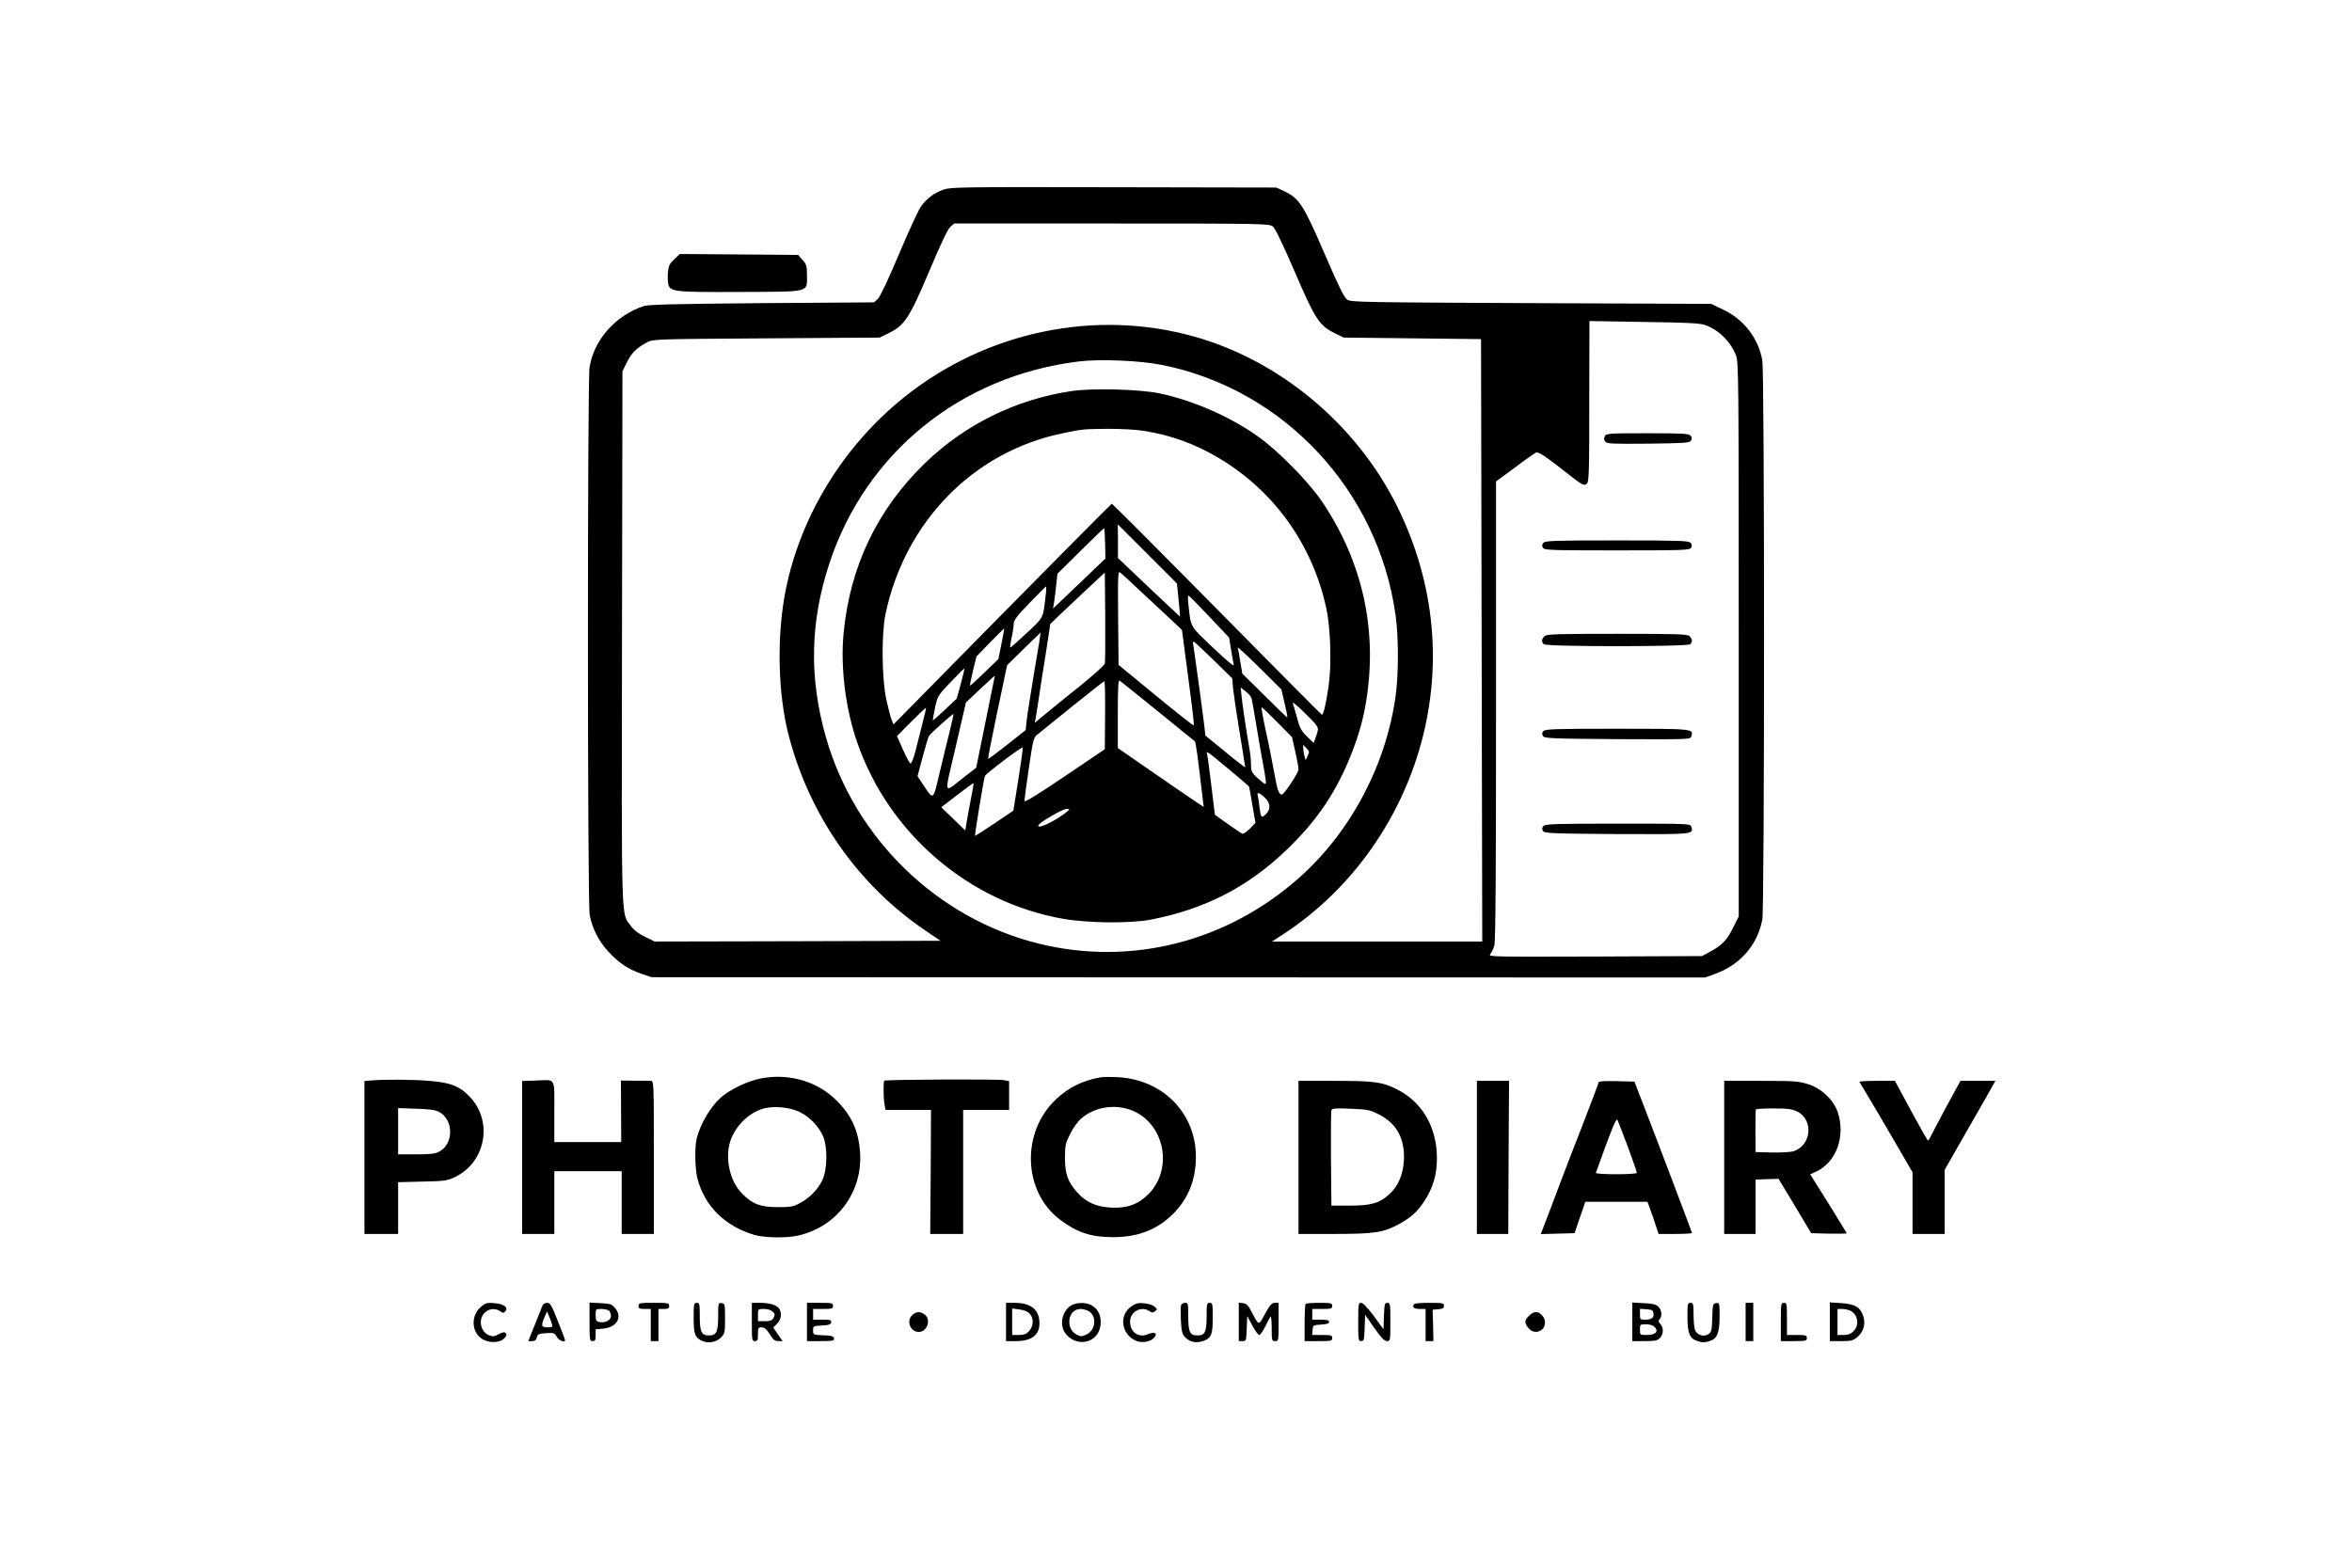
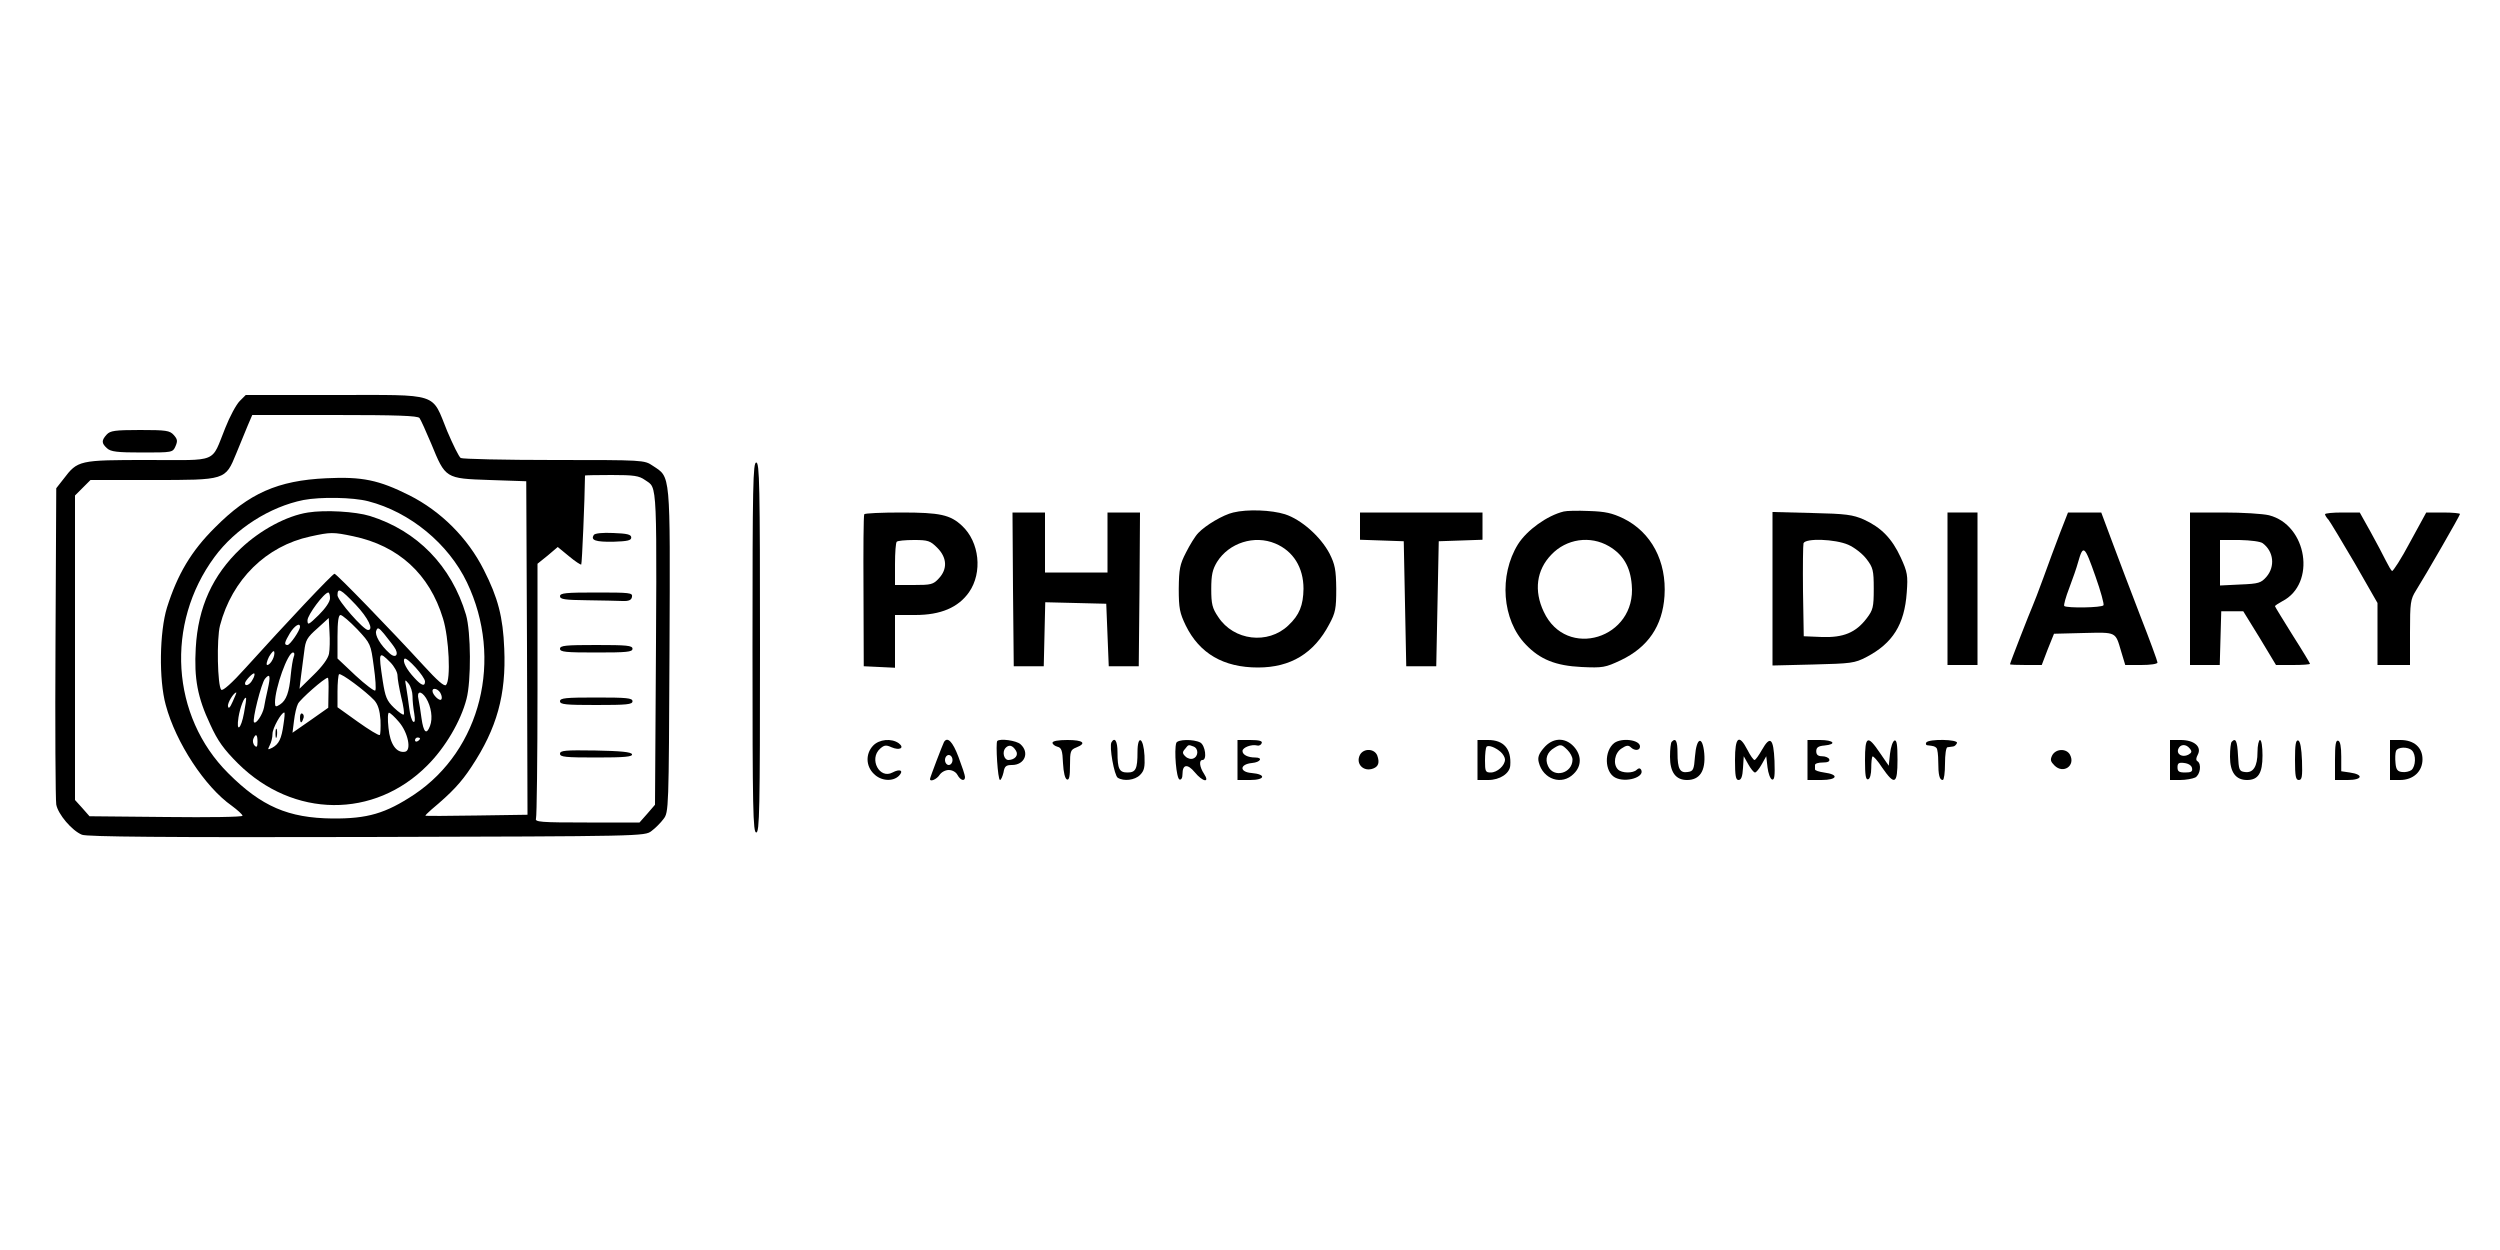
- <svg xmlns="http://www.w3.org/2000/svg" version="1.0" width="1536pt" height="1024pt" viewBox="0 0 1536 1024" preserveAspectRatio="xMidYMid meet">
-   <g transform="translate(0,1024) scale(0.1,-0.1)" fill="#000000" stroke="none">
-     <path d="M6163 9002 c-64 -23 -114 -60 -151 -115 -16 -23 -80 -162 -142 -309 -69 -164 -122 -276 -137 -290 l-25 -23 -731 -5 c-564 -5 -741 -9 -772 -19 -184 -60 -327 -221 -355 -401 -14 -94 -14 -3496 1 -3575 16 -89 59 -173 123 -242 68 -73 128 -114 216 -144 l65 -22 3440 -1 3440 -1 64 23 c166 60 279 190 310 356 15 83 15 3568 0 3652 -26 145 -120 267 -256 332 l-78 37 -1175 5 c-1076 5 -1178 6 -1201 22 -20 12 -56 86 -150 304 -137 317 -165 360 -264 406 l-50 23 -1060 2 c-997 2 -1063 1 -1112 -15z m2149 -241 c16 -13 62 -108 144 -297 133 -310 160 -351 262 -401 l57 -28 448 -5 449 -5 4 -1967 4 -1968 -686 0 -687 0 74 48 c451 295 782 766 914 1302 124 507 63 1027 -177 1505 -266 527 -760 939 -1317 1096 -649 183 -1361 34 -1898 -397 -394 -316 -675 -773 -772 -1259 -59 -294 -52 -673 19 -946 135 -524 453 -979 893 -1277 l99 -67 -933 -3 -934 -2 -63 31 c-43 21 -73 44 -93 72 -63 87 -60 -27 -57 1883 l3 1739 28 57 c30 61 64 95 131 131 41 22 42 22 781 27 l740 5 57 28 c106 52 136 98 265 402 74 177 122 278 139 293 l25 22 1028 0 c1000 0 1029 -1 1053 -19z m2826 -645 c87 -31 163 -107 199 -197 17 -41 18 -147 18 -1855 l0 -1810 -38 -76 c-39 -80 -74 -115 -157 -159 l-45 -24 -699 -3 c-670 -2 -699 -2 -684 15 9 10 21 36 27 58 8 28 11 484 11 1535 l0 1495 122 90 c66 50 129 94 138 98 17 9 57 -18 253 -172 47 -36 62 -43 75 -34 20 12 21 23 21 632 l1 434 358 -6 c287 -4 365 -8 400 -21z m-3548 -260 c796 -160 1411 -820 1524 -1635 20 -139 20 -382 1 -521 -61 -453 -292 -891 -627 -1190 -474 -423 -1101 -582 -1703 -434 -662 163 -1200 684 -1390 1344 -112 390 -105 756 21 1139 238 724 858 1226 1629 1320 139 17 402 6 545 -23z" />
-     <path d="M10481 7391 c-7 -13 -7 -23 2 -35 11 -15 40 -16 281 -14 238 3 270 5 279 20 8 12 7 21 -2 32 -12 14 -49 16 -282 16 -251 0 -269 -1 -278 -19z" />
-     <path d="M10079 6694 c-9 -11 -10 -20 -2 -32 9 -16 53 -17 483 -17 430 0 474 1 483 17 8 12 7 21 -2 32 -12 14 -67 16 -481 16 -414 0 -469 -2 -481 -16z" />
-     <path d="M10086 6084 c-19 -19 -20 -36 -4 -52 17 -17 939 -17 956 0 16 16 15 33 -4 52 -14 14 -70 16 -474 16 -404 0 -460 -2 -474 -16z" />
-     <path d="M10079 5464 c-9 -11 -10 -20 -2 -32 9 -15 55 -17 486 -20 472 -2 476 -2 482 18 16 50 17 50 -485 50 -414 0 -469 -2 -481 -16z" />
-     <path d="M10079 4844 c-9 -11 -10 -20 -2 -32 9 -15 54 -17 480 -20 505 -2 504 -3 488 48 -6 20 -11 20 -479 20 -420 0 -475 -2 -487 -16z" />
-     <path d="M6994 7685 c-363 -55 -692 -218 -953 -470 -312 -302 -491 -676 -532 -1114 -21 -223 13 -494 91 -716 207 -592 728 -1038 1340 -1146 164 -29 439 -32 575 -6 350 68 629 210 880 449 207 197 335 388 434 643 49 126 77 230 95 348 71 457 -26 894 -285 1283 -90 135 -290 339 -429 437 -178 126 -421 232 -635 277 -131 28 -445 36 -581 15z m481 -260 c177 -29 330 -85 485 -177 362 -216 612 -566 702 -983 28 -132 35 -370 14 -510 -18 -122 -34 -188 -44 -183 -4 2 -313 312 -686 691 -373 378 -682 687 -685 687 -3 0 -325 -325 -716 -721 l-710 -721 -12 30 c-7 16 -22 76 -35 133 -30 139 -32 429 -5 559 128 603 574 1059 1153 1179 140 29 133 28 299 30 91 0 185 -5 240 -14z m222 -1103 c6 -59 10 -108 9 -109 0 -1 -92 85 -203 190 l-202 192 0 110 -1 110 193 -193 193 -193 11 -107z m-480 369 l2 -99 -171 -164 -171 -163 8 50 c4 28 11 79 14 114 l7 64 150 148 c82 81 151 148 154 148 3 1 6 -44 7 -98z m251 -331 c74 -69 160 -150 193 -180 l58 -55 25 -190 c47 -355 56 -428 51 -433 -2 -2 -113 85 -247 195 l-243 200 -3 308 c-2 293 -1 307 15 294 10 -7 78 -70 151 -139z m-253 -455 c-3 -11 -76 -76 -161 -145 -86 -69 -188 -151 -227 -184 l-70 -58 7 33 c3 19 13 79 21 134 8 55 28 185 45 289 l29 190 43 42 c24 23 104 99 178 168 l135 126 3 -287 c1 -159 0 -297 -3 -308z m-387 438 c-17 -145 -11 -134 -123 -238 -56 -52 -104 -95 -107 -95 -3 0 1 28 8 63 8 34 14 75 14 92 0 23 20 50 103 136 56 58 105 107 108 108 3 0 2 -29 -3 -66z m1069 -130 l130 -138 12 -75 c6 -41 15 -86 18 -100 5 -18 -32 12 -135 109 -153 146 -144 130 -160 274 -5 37 -5 67 -1 67 4 0 65 -62 136 -137z m-1357 -179 l-20 -99 -91 -88 c-50 -49 -92 -87 -94 -85 -2 2 7 45 19 97 l23 93 89 92 c49 50 90 91 92 90 1 0 -7 -45 -18 -100z m214 -184 c-23 -140 -46 -283 -49 -317 l-7 -62 -121 -96 c-66 -52 -122 -94 -124 -92 -2 2 25 141 60 308 l64 304 109 107 c60 59 109 106 110 105 1 -1 -18 -117 -42 -257z m1170 80 l123 -121 6 -67 c4 -37 20 -150 37 -252 17 -102 33 -202 36 -224 l6 -39 -23 17 c-13 9 -72 55 -130 104 l-107 87 -6 55 c-15 123 -67 502 -72 530 -4 16 -3 30 0 30 4 0 62 -54 130 -120z m465 -283 c12 -50 20 -91 18 -93 -1 -2 -68 62 -148 142 l-146 144 -13 77 c-6 42 -14 84 -17 92 -3 9 60 -49 140 -128 l145 -144 21 -90z m-2114 127 l-27 -97 -77 -73 c-42 -39 -77 -71 -79 -69 -1 1 5 38 14 81 17 78 18 80 103 169 47 50 87 89 89 89 2 -1 -9 -46 -23 -100z m161 -249 l-61 -300 -75 -58 c-144 -112 -136 -137 -59 194 l67 290 93 88 c52 49 95 88 96 87 0 0 -27 -136 -61 -301z m1123 71 c129 -105 238 -194 243 -197 7 -4 17 -74 53 -382 l6 -48 -63 42 c-35 23 -161 110 -280 192 l-218 151 0 223 c0 177 3 223 13 217 6 -4 117 -94 246 -198z m-342 -28 l-2 -222 -262 -177 c-180 -122 -263 -172 -263 -161 0 9 13 106 29 215 26 178 31 199 52 216 13 10 116 94 229 185 113 91 208 166 212 166 4 0 6 -100 5 -222z m957 108 c3 -11 17 -91 31 -176 14 -85 32 -189 40 -230 24 -133 26 -150 17 -150 -5 0 -27 17 -50 38 -37 35 -42 44 -42 84 0 24 -4 69 -9 99 -19 104 -50 314 -54 361 l-4 47 33 -26 c19 -14 36 -35 38 -47z m432 -206 c-2 -14 -10 -38 -16 -54 l-11 -29 -44 43 c-37 36 -47 55 -65 123 -12 44 -24 87 -27 96 -3 9 33 -22 81 -69 73 -71 86 -89 82 -110z m-2582 44 c-14 -54 -35 -136 -46 -182 -12 -47 -26 -81 -32 -79 -6 2 -28 43 -50 92 l-38 87 93 94 c51 51 94 92 96 90 2 -1 -8 -47 -23 -102z m2317 9 l97 -98 21 -95 c12 -52 21 -104 21 -116 0 -22 -94 -164 -109 -164 -19 0 -30 31 -50 145 -12 66 -36 189 -55 273 -18 83 -30 152 -27 152 4 0 50 -44 102 -97z m-2140 -64 c-16 -62 -45 -185 -66 -272 -42 -178 -38 -175 -104 -76 l-39 59 33 124 c18 68 37 131 42 139 9 16 156 147 160 143 1 -1 -10 -54 -26 -117z m449 -313 l-32 -201 -123 -83 c-67 -45 -125 -82 -127 -82 -5 0 56 369 64 391 6 16 243 195 247 186 2 -5 -11 -100 -29 -211z m1890 157 l-13 -28 -8 25 c-4 14 -7 36 -8 50 l-1 24 22 -21 c19 -20 20 -25 8 -50z m-512 -90 c70 -58 128 -108 129 -111 2 -4 12 -59 22 -122 l20 -115 -37 -38 c-20 -20 -42 -35 -48 -33 -6 2 -50 31 -96 64 l-84 60 -23 189 c-12 103 -25 196 -28 207 -7 25 -4 23 145 -101z m-1688 -194 c-11 -57 -24 -126 -28 -154 l-8 -50 -78 76 -79 76 104 80 c57 44 105 79 107 78 1 -1 -6 -49 -18 -106z m1919 12 c39 -36 41 -78 7 -110 -28 -27 -32 -23 -41 49 -3 30 -9 63 -11 73 -8 25 10 21 45 -12z m-1297 -98 c-72 -57 -190 -113 -181 -84 7 19 161 109 185 107 23 -1 23 -1 -4 -23z" />
-     <path d="M4404 8547 c-31 -28 -37 -41 -42 -85 -2 -28 -1 -63 2 -77 13 -51 35 -54 468 -52 466 2 438 -5 438 108 0 62 -3 72 -29 101 l-29 33 -386 3 -386 3 -36 -34z" />
-     <path d="M4965 3195 c-84 -17 -194 -70 -253 -120 -70 -61 -135 -169 -162 -270 -14 -57 -12 -201 5 -264 47 -180 181 -311 370 -367 69 -20 214 -22 290 -4 251 58 418 282 402 540 -10 147 -58 251 -165 352 -124 119 -310 169 -487 133z m258 -219 c64 -31 120 -89 151 -155 31 -68 30 -216 -2 -286 -29 -63 -83 -119 -147 -153 -44 -24 -61 -27 -145 -27 -113 0 -165 19 -233 88 -80 79 -114 230 -78 342 30 93 111 177 201 209 69 25 183 17 253 -18z" />
-     <path d="M7195 3204 c-119 -19 -213 -64 -298 -144 -230 -215 -217 -604 26 -787 111 -84 202 -114 347 -114 163 0 287 49 392 153 98 98 148 223 148 371 0 285 -214 504 -508 521 -42 2 -90 2 -107 0z m192 -215 c217 -82 279 -382 113 -549 -69 -68 -139 -93 -245 -88 -96 5 -162 35 -219 98 -62 69 -81 121 -81 225 0 82 3 97 33 157 20 40 49 81 74 103 87 74 214 95 325 54z" />
-     <path d="M2428 3183 l-48 -4 0 -500 0 -499 110 0 110 0 0 169 0 169 158 4 c145 3 161 5 212 29 198 94 251 355 105 517 -68 76 -130 101 -273 112 -114 9 -278 10 -374 3z m440 -206 c95 -51 96 -208 1 -259 -27 -14 -56 -18 -151 -18 l-118 0 0 151 0 151 118 -4 c87 -3 125 -8 150 -21z" />
-     <path d="M3498 3182 l-88 -3 0 -499 0 -500 105 0 105 0 0 205 0 205 220 0 220 0 0 -205 0 -205 105 0 105 0 0 500 c0 493 0 500 -20 500 -11 1 -59 1 -107 1 l-88 1 1 -201 1 -201 -218 0 -219 0 0 199 c0 229 13 208 -122 203z" />
-     <path d="M5775 3181 c-7 -6 -6 -109 1 -153 l7 -38 149 0 148 0 -2 -405 -3 -405 108 0 107 0 0 405 0 405 150 0 150 0 0 94 0 94 -37 7 c-40 7 -771 4 -778 -4z" />
-     <path d="M8480 2680 l0 -500 233 0 c258 0 320 9 417 61 81 43 127 84 171 152 58 89 83 175 83 282 0 201 -96 367 -260 449 -97 49 -149 56 -406 56 l-238 0 0 -500z m528 279 c115 -59 169 -161 160 -303 -6 -90 -38 -164 -92 -214 -66 -61 -120 -77 -261 -77 l-120 0 -3 305 c-1 168 0 311 3 319 4 11 29 13 126 9 112 -5 125 -7 187 -39z" />
-     <path d="M9645 2680 l0 -500 102 0 103 0 2 500 3 500 -105 0 -105 0 0 -500z" />
-     <path d="M10440 3171 c0 -6 -52 -144 -116 -308 -64 -164 -124 -320 -134 -348 -10 -27 -43 -114 -73 -193 l-55 -143 110 3 111 3 35 103 35 102 203 0 203 0 19 -52 c11 -29 27 -77 36 -105 l18 -53 109 0 c60 0 109 3 109 6 0 5 -278 738 -353 929 l-23 60 -117 3 c-72 2 -117 -1 -117 -7z m191 -422 c32 -88 59 -165 59 -170 0 -5 -58 -9 -136 -9 -75 0 -134 4 -132 9 2 4 32 88 67 185 47 126 67 172 74 161 4 -9 35 -88 68 -176z" />
-     <path d="M11260 2680 l0 -500 103 0 102 0 0 178 0 177 75 3 75 2 107 -177 106 -178 116 -3 c64 -1 116 0 116 2 0 3 -54 90 -119 195 l-119 190 44 21 c127 62 186 227 137 381 -26 82 -108 161 -197 188 -61 19 -93 21 -307 21 l-239 0 0 -500z m476 300 c112 -55 93 -228 -28 -261 -21 -5 -84 -8 -140 -7 l-103 3 -1 135 c0 74 1 138 3 143 2 4 54 7 115 7 92 0 119 -4 154 -20z" />
-     <path d="M12143 3173 c3 -5 29 -48 59 -98 30 -49 107 -181 171 -291 l117 -201 0 -202 0 -201 105 0 105 0 0 209 0 210 153 268 c85 147 159 278 166 291 l12 22 -114 0 -114 0 -91 -167 c-50 -93 -96 -180 -103 -195 -7 -16 -15 -28 -18 -28 -3 0 -53 88 -111 195 l-105 195 -118 0 c-65 0 -116 -3 -114 -7z" />
-     <path d="M3142 1705 c-66 -55 -65 -160 1 -207 44 -32 118 -32 149 -1 17 18 20 25 10 35 -9 9 -19 7 -46 -7 -29 -16 -38 -17 -64 -6 -55 23 -70 104 -27 146 28 28 70 32 102 10 18 -13 22 -13 34 1 20 24 -11 47 -73 52 -47 4 -58 1 -86 -23z" />
-     <path d="M3541 1708 c-5 -13 -18 -45 -29 -73 -11 -27 -29 -74 -41 -102 l-21 -53 25 0 c18 0 26 7 31 24 5 21 12 25 61 28 52 3 56 1 69 -24 13 -24 54 -41 54 -22 0 4 -21 60 -47 125 -41 104 -50 119 -70 119 -15 0 -27 -8 -32 -22z m63 -116 c7 -20 4 -22 -28 -22 -41 0 -44 9 -20 66 l16 38 13 -30 c7 -17 16 -40 19 -52z" />
-     <path d="M3850 1606 c0 -119 1 -126 20 -126 17 0 20 7 20 39 l0 38 52 5 c88 9 125 76 74 135 -21 24 -32 28 -95 31 l-71 4 0 -126z m128 72 c7 -7 12 -22 12 -35 0 -27 -41 -47 -77 -38 -19 4 -23 12 -23 45 0 40 0 40 38 40 21 0 43 -5 50 -12z" />
-     <path d="M4170 1710 c0 -17 7 -20 40 -20 l40 0 0 -105 0 -105 25 0 25 0 0 105 0 105 35 0 c28 0 35 4 35 20 0 19 -7 20 -100 20 -93 0 -100 -1 -100 -20z" />
-     <path d="M4530 1632 c0 -108 9 -131 59 -152 41 -17 92 -6 122 26 22 23 24 34 24 122 0 93 -1 97 -22 100 -22 3 -23 1 -23 -85 0 -104 -11 -126 -60 -126 -49 0 -60 22 -60 125 0 81 -2 88 -20 88 -19 0 -20 -7 -20 -98z" />
-     <path d="M4910 1605 c0 -118 1 -125 20 -125 17 0 20 7 20 45 0 41 2 45 24 45 18 0 32 -12 53 -45 22 -36 34 -45 56 -45 l28 0 -31 44 -30 45 25 25 c26 26 32 64 15 96 -13 24 -62 40 -126 40 l-54 0 0 -125z m134 69 c19 -18 19 -20 6 -45 -8 -14 -21 -19 -55 -19 l-45 0 0 40 c0 40 0 40 39 40 23 0 46 -7 55 -16z" />
-     <path d="M5270 1605 l0 -125 89 0 c79 0 89 2 87 18 -2 14 -15 18 -69 20 -67 3 -67 3 -67 32 0 28 1 29 57 32 46 2 59 7 61 21 3 15 -5 17 -57 17 l-61 0 0 35 0 35 65 0 c58 0 65 2 65 20 0 18 -7 20 -85 20 l-85 0 0 -125z" />
-     <path d="M6570 1605 l0 -125 65 0 c111 0 162 47 152 137 -8 75 -62 113 -162 113 l-55 0 0 -125z m153 56 c29 -29 28 -83 -3 -116 -18 -19 -33 -25 -67 -25 l-43 0 0 86 0 87 46 -6 c28 -3 54 -13 67 -26z" />
-     <path d="M6999 1715 c-61 -33 -83 -127 -43 -182 72 -99 218 -67 231 51 7 58 -13 104 -57 129 -34 21 -95 21 -131 2z m105 -36 c60 -28 55 -126 -9 -156 -28 -13 -36 -14 -61 -2 -79 38 -62 169 23 169 12 0 33 -5 47 -11z" />
-     <path d="M7390 1708 c-87 -59 -67 -189 34 -228 36 -13 90 -4 112 21 27 30 6 43 -39 24 -62 -26 -117 13 -117 83 0 64 74 104 126 68 16 -11 23 -12 37 -1 16 11 16 13 -3 30 -11 10 -41 20 -67 22 -39 4 -55 0 -83 -19z" />
-     <path d="M7713 1715 c-3 -9 -3 -54 -1 -100 4 -71 8 -89 27 -109 30 -32 71 -41 116 -26 55 18 65 41 65 152 0 91 -1 98 -20 98 -18 0 -20 -7 -20 -88 0 -103 -11 -125 -60 -125 -49 0 -60 22 -60 125 0 82 -1 88 -20 88 -11 0 -23 -7 -27 -15z" />
-     <path d="M8090 1606 l0 -126 25 0 c23 0 24 2 27 82 l3 82 33 -62 c18 -34 39 -62 46 -62 7 0 25 27 41 60 16 33 31 60 34 60 3 0 6 -36 6 -80 0 -76 1 -80 23 -80 22 0 22 2 22 125 l0 125 -24 0 c-20 0 -32 -13 -64 -71 -45 -81 -38 -83 -93 21 -18 34 -31 46 -52 48 l-27 3 0 -125z" />
-     <path d="M8527 1723 c-4 -3 -7 -60 -7 -125 l0 -118 90 0 c83 0 90 1 90 20 0 18 -7 20 -66 20 l-65 0 3 33 c3 31 4 32 56 35 37 2 52 7 52 18 0 10 -14 14 -55 14 l-55 0 0 35 0 35 65 0 c58 0 65 2 65 20 0 18 -7 20 -83 20 -46 0 -87 -3 -90 -7z" />
-     <path d="M8870 1605 c0 -118 1 -125 20 -125 17 0 19 8 22 86 l3 86 60 -86 c45 -64 66 -86 83 -86 22 0 22 2 22 125 0 118 -1 125 -20 125 -17 0 -19 -8 -22 -86 l-3 -87 -63 87 c-42 56 -71 86 -83 86 -18 0 -19 -9 -19 -125z" />
-     <path d="M9237 1723 c-19 -19 -5 -33 33 -33 l40 0 0 -105 0 -105 26 0 25 0 -2 103 -3 102 37 3 c29 3 37 7 37 23 0 17 -8 19 -93 19 -52 0 -97 -3 -100 -7z" />
-     <path d="M10660 1606 l0 -126 80 0 c67 0 83 3 100 20 24 24 26 67 3 92 -13 14 -14 21 -5 30 19 19 14 63 -9 84 -15 14 -40 20 -95 22 l-74 4 0 -126z m138 55 c4 -29 -12 -41 -55 -41 -31 0 -33 2 -33 36 l0 35 43 -3 c36 -3 43 -7 45 -27z m6 -87 c31 -31 9 -54 -51 -54 -42 0 -43 0 -43 35 0 34 1 35 39 35 23 0 46 -7 55 -16z" />
-     <path d="M11020 1640 c0 -110 14 -143 66 -160 28 -10 46 -10 76 -1 53 16 68 53 68 166 0 84 -1 86 -22 83 -22 -3 -23 -8 -26 -96 -2 -84 -5 -93 -26 -107 -28 -19 -69 -7 -85 24 -6 11 -11 56 -11 100 0 74 -2 81 -20 81 -19 0 -20 -7 -20 -90z" />
-     <path d="M11400 1605 l0 -125 25 0 25 0 0 125 0 125 -25 0 -25 0 0 -125z" />
-     <path d="M11630 1605 l0 -125 85 0 c78 0 85 2 85 20 0 18 -7 20 -65 20 l-65 0 0 105 c0 98 -1 105 -20 105 -19 0 -20 -7 -20 -125z" />
-     <path d="M11950 1606 l0 -126 74 0 c65 0 78 3 105 26 42 35 56 87 39 138 -20 58 -53 78 -142 84 l-76 5 0 -127z m133 73 c50 -23 62 -95 22 -134 -18 -18 -35 -25 -65 -25 l-40 0 0 85 0 85 30 0 c16 0 40 -5 53 -11z" />
-     <path d="M5960 1652 c-44 -36 -17 -112 40 -112 56 0 83 82 38 114 -29 21 -51 20 -78 -2z" />
-     <path d="M9985 1645 c-30 -29 -31 -45 -4 -79 38 -48 109 -24 109 37 0 32 -32 67 -60 67 -12 0 -32 -11 -45 -25z" />
+ <svg xmlns="http://www.w3.org/2000/svg" version="1.0" width="1000pt" height="500pt" viewBox="0 0 1000 500" preserveAspectRatio="xMidYMid meet">
+   <g transform="translate(0,500) scale(0.1,-0.1)" fill="#000000" stroke="none">
+     <path d="M959 3396 c-14 -14 -40 -62 -58 -108 -58 -143 -23 -128 -309 -128 -277 0 -281 -1 -338 -76 l-29 -37 -3 -616 c-2 -339 0 -631 3 -649 7 -39 63 -105 103 -121 20 -8 329 -11 1139 -9 1105 3 1112 3 1139 24 15 11 37 33 48 48 21 27 21 39 24 674 3 722 5 691 -67 739 -34 23 -36 23 -395 23 -199 0 -367 4 -373 8 -7 4 -31 53 -54 107 -64 157 -26 145 -448 145 l-358 0 -24 -24z m719 -68 c5 -7 26 -53 47 -103 57 -139 56 -139 233 -145 l147 -5 3 -667 2 -667 -202 -3 c-112 -2 -205 -2 -206 -1 -2 1 9 12 24 25 81 68 118 107 160 171 102 154 139 289 131 472 -5 127 -25 204 -82 316 -64 127 -171 234 -298 298 -122 61 -188 75 -332 68 -194 -9 -309 -60 -445 -197 -95 -94 -150 -187 -192 -320 -30 -97 -33 -289 -5 -390 40 -150 157 -328 264 -403 23 -17 43 -35 43 -40 0 -5 -133 -7 -306 -5 l-306 3 -29 33 -29 32 0 609 0 609 31 31 31 31 246 0 c296 0 293 -1 337 106 16 38 36 88 46 112 l18 42 329 0 c252 0 332 -3 340 -12z m902 -248 c51 -36 48 23 42 -977 l-2 -322 -31 -36 -31 -35 -210 0 c-188 0 -209 2 -204 16 3 9 6 241 6 517 l0 502 41 33 40 34 45 -37 c25 -21 47 -35 49 -33 3 3 14 261 15 356 0 1 48 2 106 2 90 0 110 -3 134 -20z m-1107 -85 c167 -43 321 -170 395 -325 146 -306 56 -669 -211 -848 -115 -76 -187 -97 -327 -96 -177 2 -284 48 -417 181 -229 228 -252 598 -55 865 83 113 221 201 356 228 68 13 198 11 259 -5z" />
+     <path d="M2375 2860 c-13 -21 7 -28 78 -27 57 2 72 5 72 17 0 12 -16 16 -72 18 -42 2 -74 -1 -78 -8z" />
+     <path d="M2240 2615 c0 -12 19 -15 108 -16 59 -1 123 -2 142 -3 26 -1 36 4 38 17 3 16 -9 17 -142 17 -123 0 -146 -2 -146 -15z" />
+     <path d="M2240 2405 c0 -13 23 -15 145 -15 122 0 145 2 145 15 0 13 -23 15 -145 15 -122 0 -145 -2 -145 -15z" />
+     <path d="M2240 2195 c0 -13 23 -15 145 -15 122 0 145 2 145 15 0 13 -23 15 -145 15 -122 0 -145 -2 -145 -15z" />
+     <path d="M2240 1985 c0 -13 22 -15 146 -15 112 0 145 3 142 13 -3 9 -44 13 -146 15 -122 2 -142 0 -142 -13z" />
+     <path d="M1232 2950 c-85 -13 -191 -70 -269 -144 -112 -106 -171 -234 -180 -398 -7 -122 7 -198 58 -306 30 -66 54 -99 111 -156 221 -219 545 -222 758 -7 71 71 133 176 156 265 19 72 18 268 -2 337 -58 195 -195 336 -384 395 -58 18 -180 25 -248 14z m181 -95 c181 -38 305 -151 359 -329 24 -77 32 -246 12 -266 -7 -7 -35 18 -89 77 -133 145 -349 368 -357 368 -8 0 -198 -202 -356 -377 -54 -60 -91 -93 -97 -87 -15 15 -19 204 -5 257 48 184 185 318 361 356 82 18 91 18 172 1z m10 -274 c50 -53 73 -101 49 -101 -18 0 -122 119 -122 139 0 32 12 26 73 -38z m-103 26 c0 -14 -18 -40 -45 -67 -41 -40 -45 -42 -45 -21 0 21 66 110 83 111 4 0 7 -10 7 -23z m109 -124 c54 -58 54 -59 66 -148 7 -49 10 -93 6 -97 -3 -4 -39 23 -79 60 l-72 68 0 87 c0 62 4 87 12 87 7 0 37 -26 67 -57z m-113 -98 c-4 -20 -27 -51 -62 -85 l-56 -55 6 50 c4 28 9 73 13 100 5 44 11 55 52 91 l46 42 3 -57 c2 -31 1 -70 -2 -86z m-116 108 c0 -15 -40 -73 -50 -73 -15 0 -12 11 10 48 18 29 40 43 40 25z m376 -80 c22 -30 8 -50 -18 -26 -36 32 -60 73 -53 90 5 15 10 13 31 -12 13 -17 32 -40 40 -52z m-486 -52 c-6 -12 -15 -21 -21 -21 -5 0 -2 15 7 33 10 17 19 27 21 20 2 -7 -1 -21 -7 -32z m85 12 c-4 -10 -9 -43 -12 -73 -6 -69 -18 -102 -43 -118 -17 -11 -20 -10 -20 8 0 58 51 200 72 200 6 0 7 -8 3 -17z m386 -22 c16 -16 29 -40 29 -53 0 -13 7 -52 15 -87 9 -35 13 -66 10 -69 -3 -3 -20 9 -39 27 -29 28 -35 43 -45 107 -18 119 -16 121 30 75z m139 -77 c0 -21 -14 -17 -42 14 -32 34 -49 67 -40 77 9 9 82 -72 82 -91z m-690 7 c-10 -20 -30 -29 -30 -14 0 10 33 44 37 39 3 -2 0 -14 -7 -25z m487 -82 c15 -17 22 -40 25 -79 1 -31 0 -58 -3 -60 -4 -3 -43 21 -88 53 l-81 58 0 63 c0 34 3 65 6 69 7 7 106 -67 141 -104z m-426 44 c-6 -26 -13 -59 -15 -73 -6 -29 -32 -68 -40 -59 -8 8 29 156 44 174 20 24 23 11 11 -42z m243 -13 l-1 -61 -71 -50 -72 -50 6 48 c3 26 10 57 16 68 9 18 105 103 119 104 3 1 4 -26 3 -59z m336 -14 c0 -17 3 -49 7 -70 4 -25 3 -37 -4 -33 -6 4 -13 28 -16 54 -3 26 -9 64 -12 83 -6 33 -6 34 9 16 9 -11 16 -34 16 -50z m114 7 c4 -9 4 -18 1 -21 -7 -8 -35 19 -35 34 0 17 27 7 34 -13z m-833 -29 c-11 -25 -17 -31 -19 -19 -3 13 23 55 33 55 2 0 -5 -16 -14 -36z m773 14 c21 -34 28 -81 16 -112 -14 -37 -26 -26 -34 31 -3 26 -9 60 -12 76 -8 33 10 36 30 5z m-728 -60 c-12 -66 -32 -80 -22 -17 6 39 24 85 30 77 2 -1 -2 -29 -8 -60z m158 -45 c-8 -58 -18 -79 -45 -94 -19 -9 -19 -9 -10 10 6 11 11 31 11 46 0 22 35 85 47 85 3 0 1 -21 -3 -47z m462 9 c36 -42 51 -114 24 -119 -34 -6 -60 30 -66 95 -4 35 -3 62 2 61 5 0 23 -17 40 -37z m-566 -79 c0 -20 -3 -24 -11 -16 -7 7 -9 19 -6 27 10 24 17 19 17 -11z m650 13 c0 -3 -4 -8 -10 -11 -5 -3 -10 -1 -10 4 0 6 5 11 10 11 6 0 10 -2 10 -4z" />
+     <path d="M1200 2131 c0 -25 6 -27 13 -6 4 8 2 17 -3 20 -6 4 -10 -3 -10 -14z" />
+     <path d="M1102 2065 c0 -16 2 -22 5 -12 2 9 2 23 0 30 -3 6 -5 -1 -5 -18z" />
+     <path d="M427 3262 c-22 -24 -21 -35 1 -55 15 -14 41 -17 141 -17 120 0 122 0 133 25 9 21 8 28 -7 45 -16 18 -31 20 -135 20 -101 0 -119 -3 -133 -18z" />
+     <path d="M3010 2410 c0 -651 2 -740 15 -740 13 0 15 89 15 740 0 651 -2 740 -15 740 -13 0 -15 -89 -15 -740z" />
+     <path d="M4933 2950 c-40 -9 -111 -51 -140 -82 -12 -12 -34 -48 -49 -78 -25 -48 -28 -67 -29 -145 0 -79 4 -97 28 -147 55 -112 151 -168 289 -168 131 0 224 57 285 173 25 46 28 63 28 142 -1 77 -5 97 -27 141 -36 68 -113 136 -178 157 -54 17 -150 21 -207 7z m168 -124 c72 -30 113 -96 113 -181 -1 -66 -16 -105 -61 -147 -81 -77 -218 -61 -280 34 -24 35 -28 52 -28 112 0 57 5 78 23 108 48 77 150 109 233 74z" />
+     <path d="M6255 2954 c-66 -16 -147 -74 -183 -131 -77 -124 -64 -303 31 -401 57 -60 120 -85 223 -90 86 -4 95 -2 157 27 109 52 167 137 175 257 9 139 -53 255 -164 310 -46 22 -73 28 -138 30 -45 2 -90 1 -101 -2z m181 -139 c56 -33 85 -81 91 -154 20 -215 -262 -302 -352 -108 -40 84 -29 167 30 228 60 64 156 78 231 34z" />
+     <path d="M3457 2943 c-3 -5 -4 -143 -3 -308 l1 -300 63 -3 62 -3 0 106 0 105 81 0 c102 0 172 30 215 91 55 79 42 201 -28 266 -47 44 -88 53 -242 53 -80 0 -147 -3 -149 -7z m292 -134 c39 -39 42 -85 6 -123 -22 -24 -31 -26 -100 -26 l-75 0 0 83 c0 46 3 87 7 90 3 4 34 7 69 7 56 0 65 -3 93 -31z" />
+     <path d="M4052 2643 l3 -308 60 0 60 0 3 128 3 128 122 -3 122 -3 5 -125 5 -125 60 0 60 0 3 308 2 307 -65 0 -65 0 0 -120 0 -120 -125 0 -125 0 0 120 0 120 -65 0 -65 0 2 -307z" />
+     <path d="M5440 2895 l0 -54 88 -3 87 -3 5 -250 5 -250 60 0 60 0 5 250 5 250 88 3 87 3 0 54 0 55 -245 0 -245 0 0 -55z" />
+     <path d="M7090 2645 l0 -307 163 4 c152 4 165 5 213 30 105 55 152 130 161 258 5 68 3 81 -24 140 -35 76 -78 120 -148 152 -44 19 -70 23 -207 26 l-158 4 0 -307z m303 176 c25 -11 57 -36 73 -57 26 -34 29 -45 29 -119 0 -74 -3 -85 -28 -118 -44 -58 -94 -78 -180 -75 l-72 3 -3 180 c-1 98 0 185 2 192 8 21 126 17 179 -6z" />
+     <path d="M7790 2645 l0 -305 60 0 60 0 0 305 0 305 -60 0 -60 0 0 -305z" />
+     <path d="M8240 2868 c-18 -46 -47 -126 -66 -178 -19 -52 -39 -104 -44 -115 -10 -22 -90 -227 -90 -232 0 -2 29 -3 63 -3 l64 0 24 63 25 62 119 3 c133 3 126 6 150 -75 l16 -53 64 0 c36 0 65 4 65 10 0 5 -31 90 -69 187 -38 98 -88 231 -112 295 l-44 118 -67 0 -66 0 -32 -82z m142 -174 c21 -59 35 -111 32 -115 -6 -10 -147 -12 -157 -3 -3 3 6 36 20 72 14 37 30 83 35 102 21 74 26 69 70 -56z" />
+     <path d="M8760 2645 l0 -305 60 0 59 0 3 108 3 107 44 0 44 0 66 -107 65 -108 68 0 c37 0 68 2 68 5 0 2 -31 54 -70 115 -38 61 -70 113 -70 115 0 3 13 11 29 20 137 70 100 305 -53 344 -25 6 -106 11 -180 11 l-136 0 0 -305z m291 182 c44 -33 50 -93 15 -134 -22 -25 -31 -28 -105 -31 l-81 -4 0 91 0 91 78 0 c45 -1 84 -6 93 -13z" />
+     <path d="M9300 2943 c0 -3 6 -14 14 -22 7 -9 54 -87 105 -174 l91 -159 0 -124 0 -124 65 0 65 0 0 130 c0 120 2 133 24 168 40 64 176 300 176 306 0 3 -30 6 -67 6 l-68 0 -65 -119 c-35 -66 -68 -117 -72 -115 -4 3 -15 22 -25 42 -10 20 -37 72 -61 115 l-43 77 -70 0 c-38 0 -69 -3 -69 -7z" />
+     <path d="M3492 2017 c-30 -32 -29 -81 3 -112 28 -29 76 -33 101 -8 20 21 4 29 -26 13 -52 -28 -95 54 -50 95 17 15 24 16 46 6 32 -14 54 -3 29 16 -29 21 -79 16 -103 -10z" />
+     <path d="M3776 2032 c-5 -9 -56 -142 -56 -148 0 -13 27 -1 38 16 7 11 23 20 37 20 14 0 29 -8 35 -20 12 -22 30 -27 30 -8 0 7 -12 43 -26 80 -23 61 -44 83 -58 60z m34 -72 c0 -11 -7 -20 -15 -20 -8 0 -15 9 -15 20 0 11 7 20 15 20 8 0 15 -9 15 -20z" />
+     <path d="M3989 2036 c-7 -8 2 -156 11 -156 4 0 10 14 14 30 4 25 10 30 34 30 51 0 71 50 34 83 -16 15 -82 24 -93 13z m75 -39 c11 -18 -4 -36 -30 -37 -18 0 -26 31 -13 47 14 16 29 13 43 -10z" />
+     <path d="M4210 2029 c0 -6 9 -13 20 -16 16 -4 20 -15 22 -66 2 -37 8 -62 16 -65 9 -3 12 13 12 57 0 56 2 62 25 71 43 17 28 30 -35 30 -37 0 -60 -4 -60 -11z" />
+     <path d="M4446 2031 c-10 -16 11 -133 25 -142 24 -15 68 -10 89 11 17 17 20 31 18 77 -4 74 -28 86 -28 15 0 -68 -7 -82 -40 -82 -33 0 -40 14 -40 81 0 45 -11 62 -24 40z" />
+     <path d="M4705 2028 c-9 -29 0 -141 13 -146 7 -2 12 6 12 22 0 39 20 42 49 7 32 -39 62 -44 37 -6 -18 27 -21 55 -6 55 19 0 11 59 -9 70 -27 14 -91 13 -96 -2z m69 -14 c21 -8 20 -40 -1 -48 -9 -4 -23 0 -31 8 -13 12 -13 18 -2 30 14 18 13 18 34 10z" />
+     <path d="M4950 1960 l0 -80 51 0 c60 0 65 23 5 28 -49 4 -48 35 2 40 34 3 45 22 13 22 -30 0 -51 11 -51 26 0 14 36 28 59 22 8 -2 16 3 18 10 3 8 -10 12 -46 12 l-51 0 0 -80z" />
+     <path d="M5910 1960 l0 -80 43 0 c46 0 86 26 88 58 5 66 -26 102 -88 102 l-43 0 0 -80z m93 32 c9 -8 17 -22 17 -30 0 -24 -31 -52 -57 -52 -21 0 -23 4 -23 48 0 27 3 51 6 55 8 8 35 -2 57 -21z" />
+     <path d="M6175 2008 c-20 -23 -25 -38 -20 -57 17 -69 93 -94 140 -46 32 31 32 74 0 109 -35 38 -85 36 -120 -6z m95 -8 c11 -11 20 -28 20 -38 0 -56 -76 -76 -98 -26 -13 28 -4 56 26 73 24 15 29 14 52 -9z" />
+     <path d="M6457 2028 c-41 -32 -39 -115 3 -138 43 -23 122 2 104 32 -4 6 -10 6 -17 -1 -15 -15 -60 -14 -75 1 -21 21 -14 66 14 84 19 13 28 14 37 5 15 -15 37 -14 37 3 0 27 -73 36 -103 14z" />
+     <path d="M6687 2033 c-4 -3 -7 -30 -7 -60 0 -62 23 -93 68 -93 51 0 75 36 69 107 -7 72 -31 64 -37 -12 -4 -54 -7 -60 -29 -63 -31 -5 -41 12 -41 76 0 48 -7 62 -23 45z" />
+     <path d="M6940 1960 c0 -63 3 -80 14 -80 11 0 16 14 18 48 l3 47 18 -32 c10 -18 22 -33 27 -33 5 0 17 15 27 33 l18 32 5 -44 c3 -25 11 -46 18 -49 10 -3 12 14 10 74 -4 91 -17 103 -50 45 -13 -23 -26 -41 -30 -41 -4 0 -17 18 -28 40 -34 66 -50 53 -50 -40z" />
+     <path d="M7230 1960 l0 -80 56 0 c64 0 72 22 10 30 -20 3 -37 8 -36 13 0 4 0 12 0 17 0 6 14 10 31 10 20 0 29 4 26 13 -2 6 -15 12 -28 12 -17 0 -24 6 -24 20 0 15 8 21 33 23 51 5 37 22 -18 22 l-50 0 0 -80z" />
+     <path d="M7460 1959 c0 -60 3 -80 13 -76 7 2 12 21 12 45 0 22 2 43 5 46 3 3 21 -17 39 -45 50 -72 61 -66 61 32 0 60 -3 80 -12 77 -7 -3 -15 -26 -18 -53 l-5 -48 -35 51 c-50 74 -60 69 -60 -29z" />
+     <path d="M7705 2030 c-3 -5 -1 -11 4 -11 26 -3 30 -4 37 -11 4 -4 7 -29 7 -55 0 -53 5 -73 18 -73 5 0 9 29 9 65 0 36 4 66 10 66 6 1 15 2 22 3 6 0 13 7 16 14 5 15 -113 17 -123 2z" />
+     <path d="M8680 1960 l0 -80 41 0 c22 0 49 5 60 10 20 11 26 54 9 65 -7 4 -6 13 1 26 17 32 -14 59 -68 59 l-43 0 0 -80z m79 46 c10 -12 8 -17 -6 -25 -24 -12 -48 2 -40 23 8 20 31 21 46 2z m9 -78 c3 -14 -3 -18 -27 -18 -25 0 -31 4 -31 21 0 16 5 20 27 17 17 -2 29 -10 31 -20z" />
+     <path d="M8927 2033 c-4 -3 -7 -30 -7 -60 0 -62 23 -93 68 -93 45 0 62 27 62 98 0 35 -4 62 -10 62 -5 0 -10 -22 -10 -48 0 -58 -17 -85 -51 -80 -22 3 -24 8 -27 66 -3 58 -9 72 -25 55z" />
+     <path d="M9180 1961 c0 -66 3 -81 15 -81 13 0 15 13 13 77 -2 50 -7 78 -15 81 -10 3 -13 -17 -13 -77z" />
+     <path d="M9340 1961 l0 -81 51 0 c59 0 65 22 8 30 l-34 5 0 59 c0 38 -4 61 -12 63 -10 4 -13 -16 -13 -76z" />
+     <path d="M9560 1960 l0 -80 40 0 c53 0 90 34 90 83 0 47 -34 77 -88 77 l-42 0 0 -80z m88 38 c17 -17 15 -63 -2 -78 -8 -6 -25 -10 -38 -8 -18 2 -24 10 -26 36 -2 19 -1 40 2 48 7 17 48 18 64 2z" />
+     <path d="M5440 1981 c-19 -36 14 -70 53 -55 21 8 26 24 16 52 -11 28 -54 30 -69 3z" />
+     <path d="M8209 1979 c-9 -18 -7 -25 9 -41 35 -35 85 -1 62 43 -14 26 -56 25 -71 -2z" />
  </g>
</svg>
